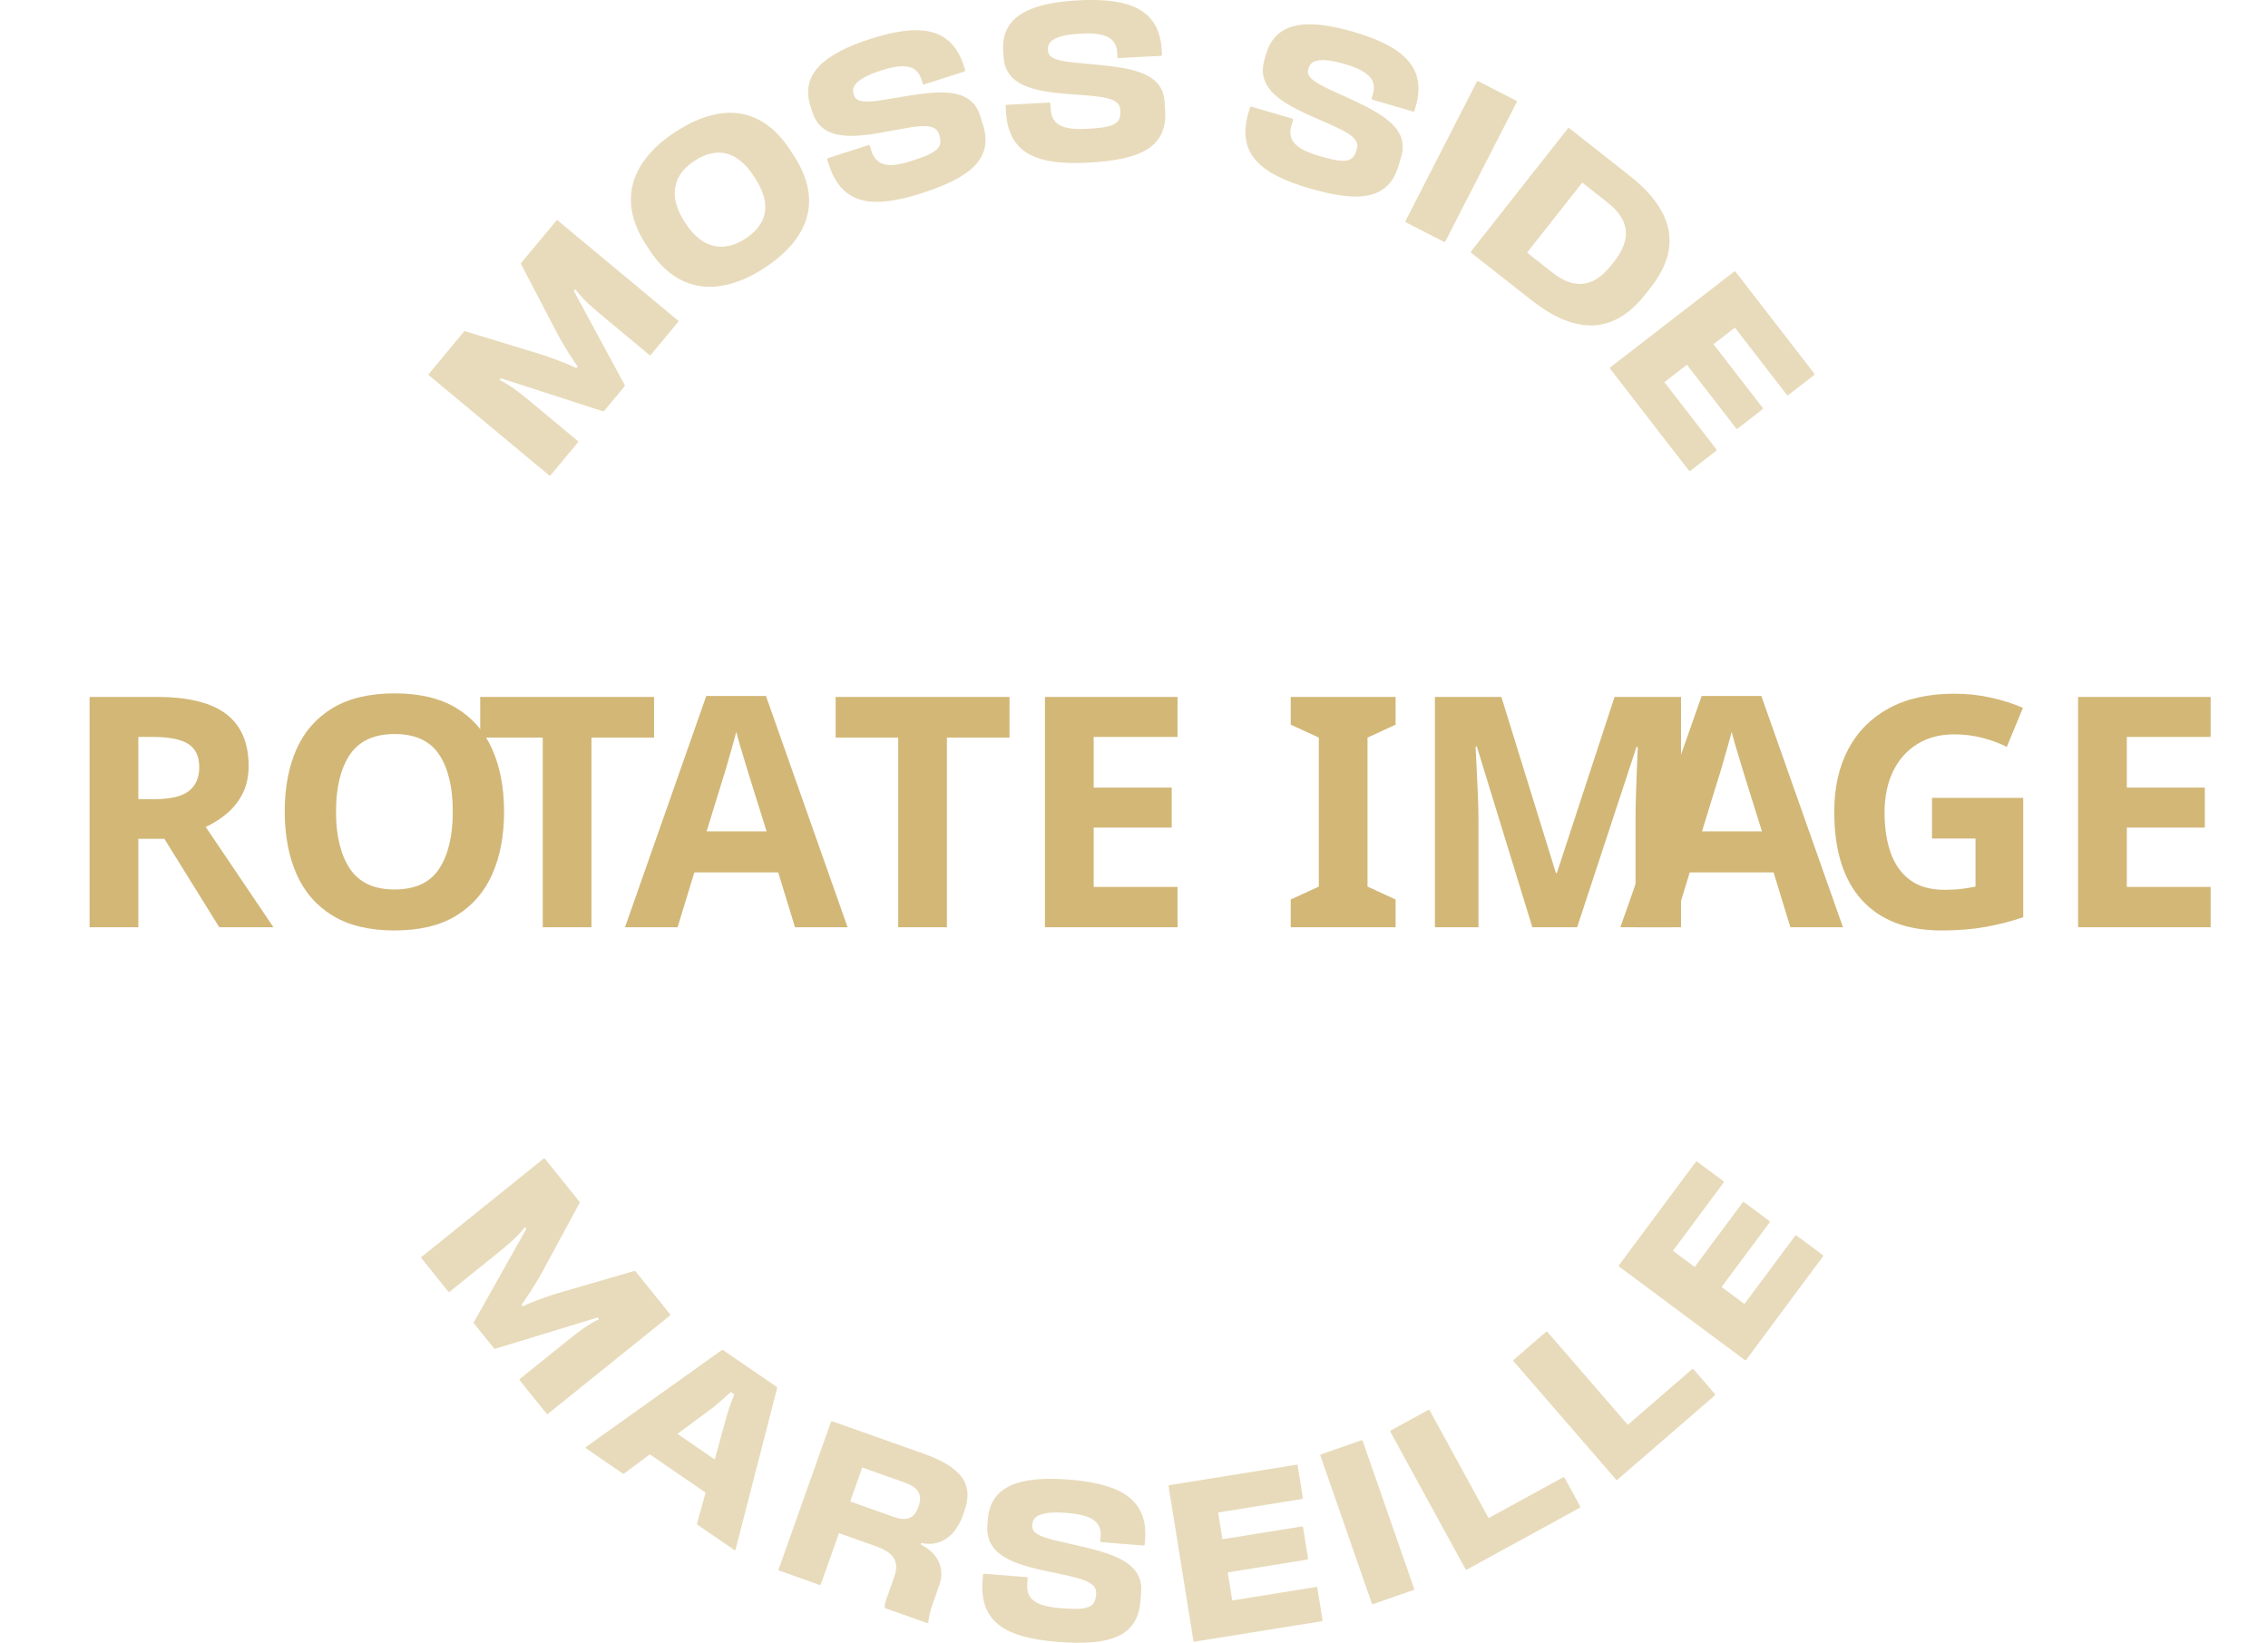
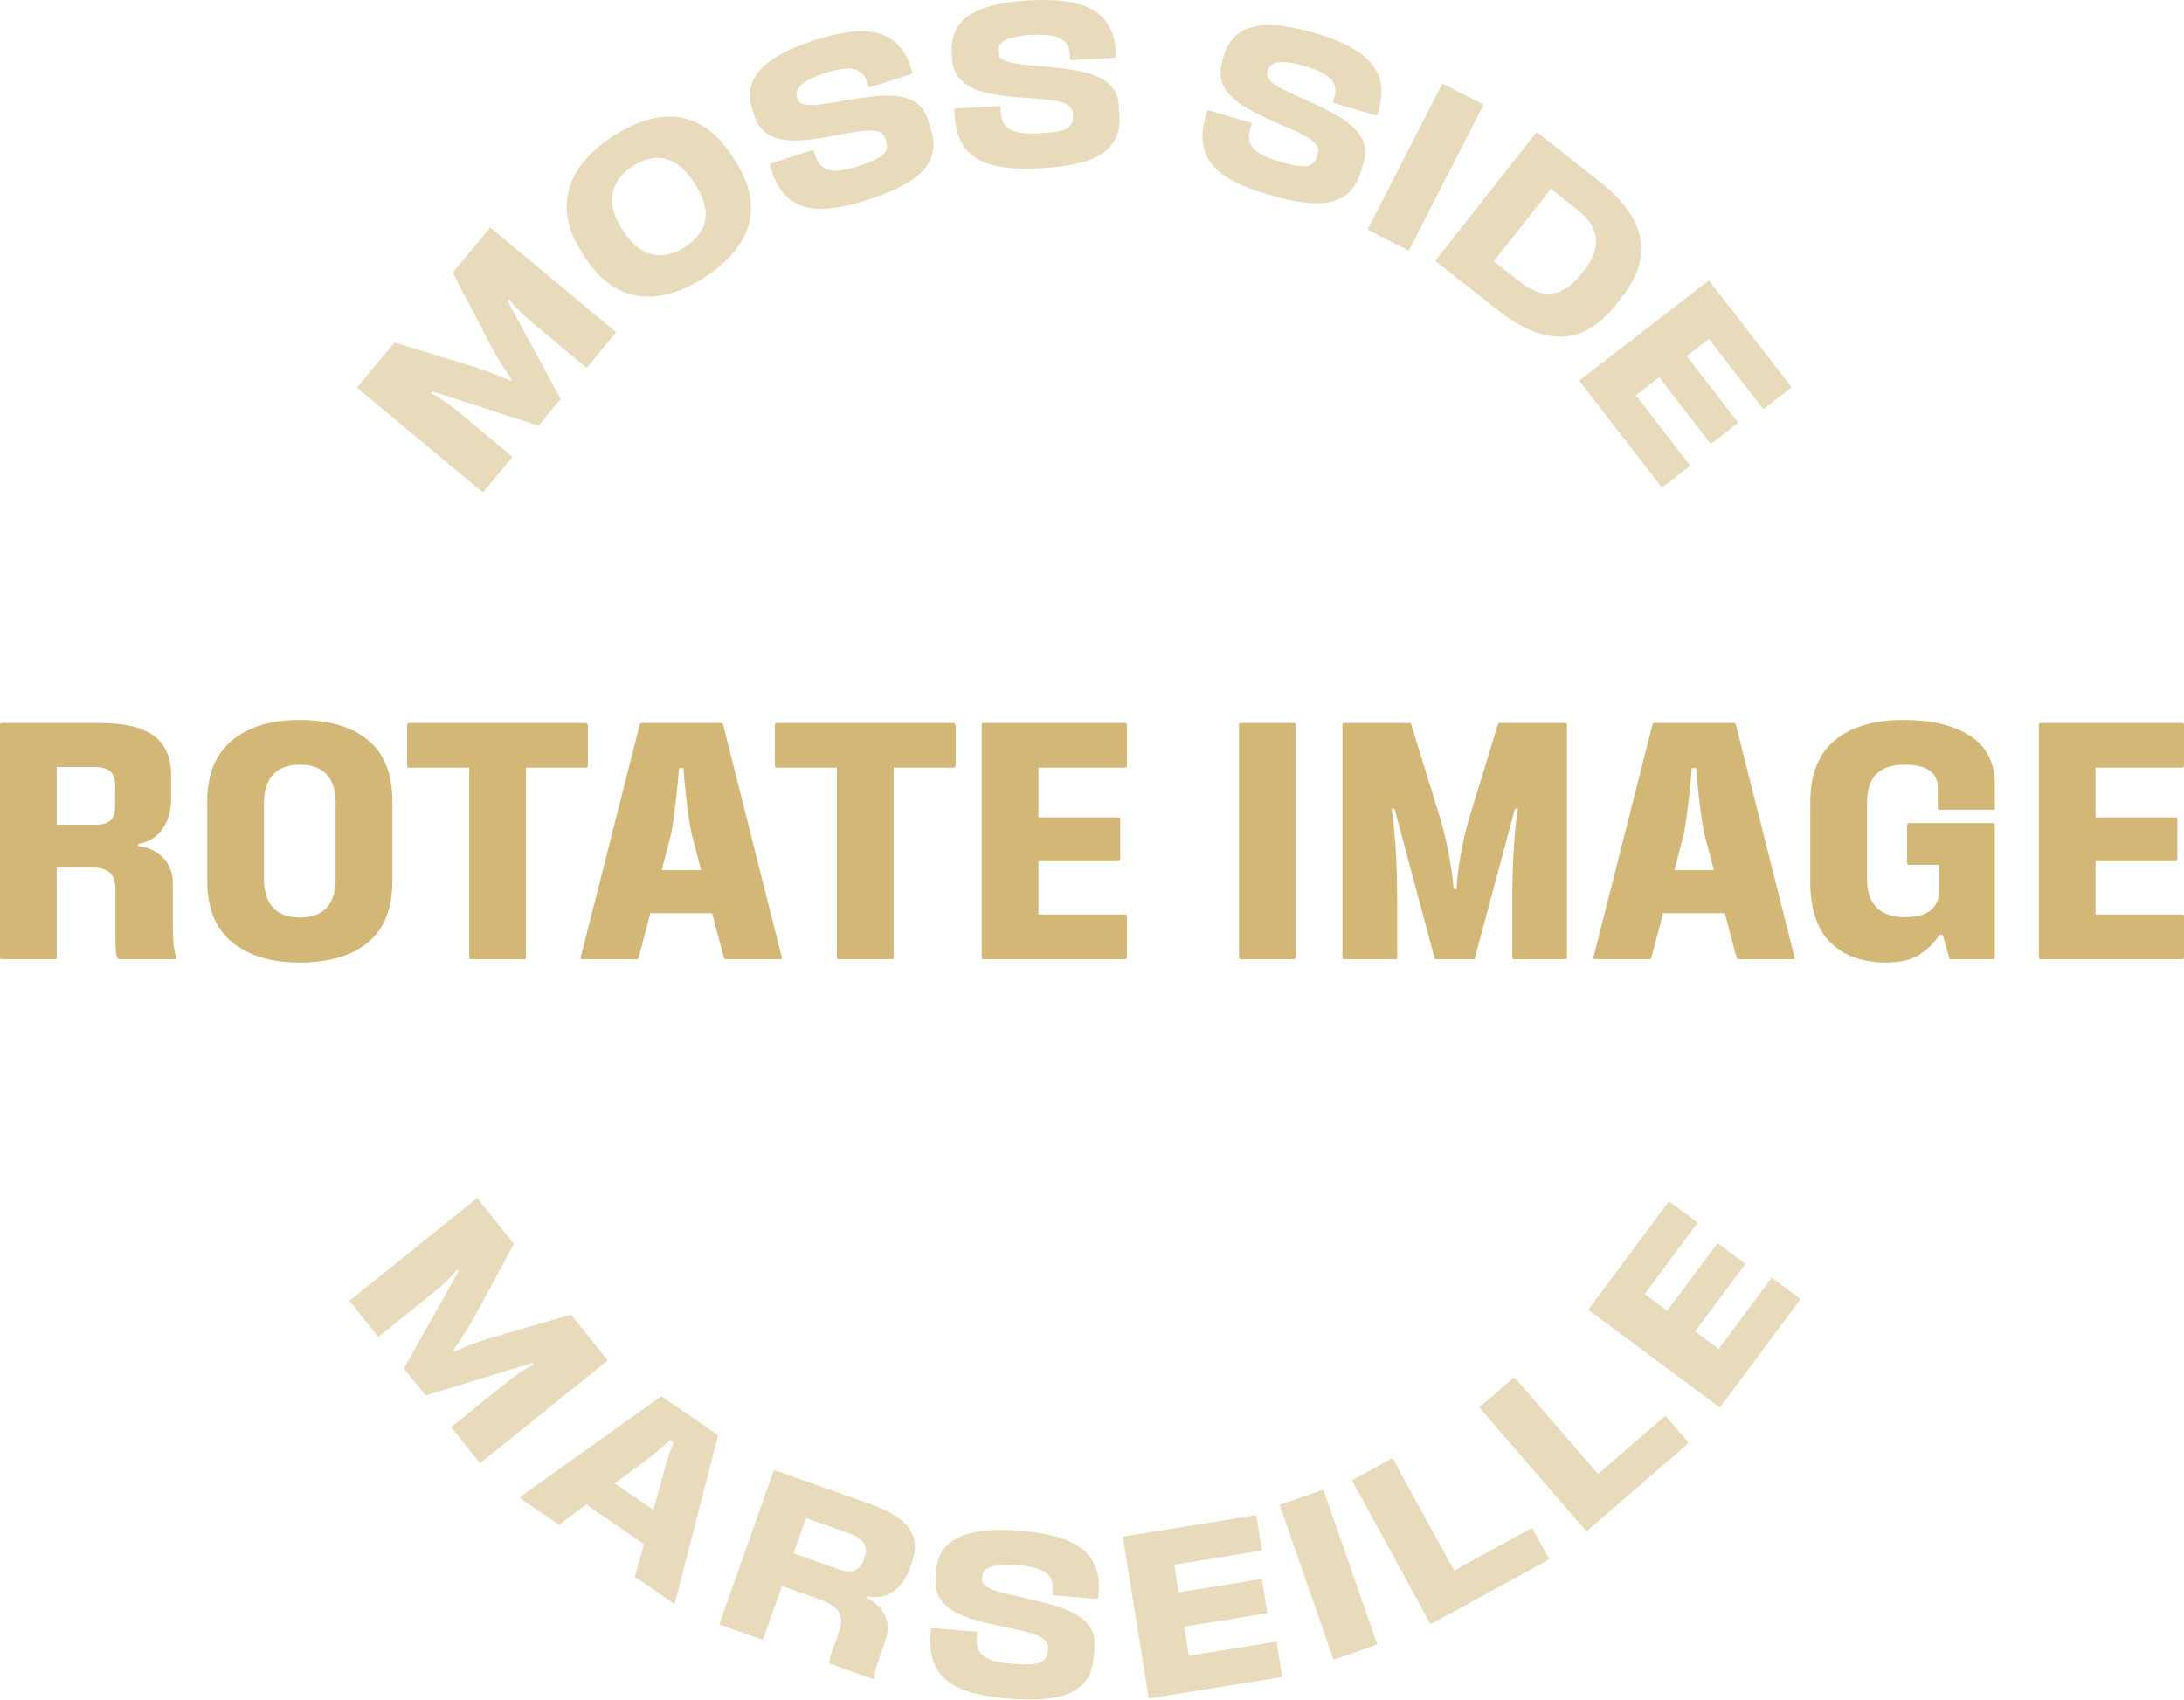
- <svg xmlns="http://www.w3.org/2000/svg" id="Layer_1" viewBox="0 0 877 635.21">
-   <defs>
-     <style>
- 			.cls-1{opacity:.5;}.cls-2,.cls-3{fill:#d2b777;}.cls-4{letter-spacing:-.02em;}.cls-5{letter-spacing:0em;}.cls-6{letter-spacing:-.02em;}.cls-7{letter-spacing:-.04em;}.cls-3{font-family:Fixture-Bold, Fixture;font-size:124.72px;font-weight:700;}
- 		</style>
-   </defs>
-   <g class="cls-1">
-     <path class="cls-2" d="M212.33,183.8l-46.43-38.64c-.2-.17-.22-.41-.06-.61l13.62-16.37c.06-.07,.23-.14,.42-.1l27.56,8.41c6.51,1.92,14.43,5.25,15.41,5.84l.56-.67c-.81-.79-5.59-8.03-8.6-14.02l-13.34-25.51c-.08-.18-.03-.37,.02-.43l13.62-16.36c.17-.2,.41-.22,.61-.06l46.43,38.64c.2,.17,.22,.41,.05,.61l-10.51,12.64c-.17,.2-.41,.22-.61,.06l-17.43-14.5c-5.26-4.37-8.26-6.99-11.2-10.9l-.55,.67,19.68,36.42c.08,.18,.03,.37-.03,.43l-7.91,9.51c-.11,.13-.29,.21-.48,.17l-39.39-12.74-.55,.67c4.37,2.18,7.49,4.66,12.75,9.03l17.43,14.5c.2,.17,.22,.41,.05,.61l-10.52,12.64c-.17,.2-.41,.22-.61,.06" />
-     <path class="cls-2" d="M292.01,68.94l-.47-.73c-6.33-9.73-14.16-11.76-23.02-6-8.28,5.39-10.17,13.75-3.84,23.48l.47,.73c6.33,9.73,14.69,11.31,22.97,5.93,8.86-5.76,10.22-13.67,3.89-23.4m-40.96,27.58l-1.32-2.03c-11.62-17.86-4.65-33.04,11.47-43.52,16.7-10.86,32.82-10.71,44.43,7.15l1.32,2.03c11.62,17.86,5.23,32.66-11.47,43.52-16.12,10.49-32.82,10.71-44.44-7.15" />
-     <path class="cls-2" d="M320.46,63.59l-.61-1.9c-.08-.25,.03-.47,.28-.54l15.66-5.03c.25-.08,.47,.03,.55,.28l.58,1.81c1.67,5.19,5.34,7.29,15.4,4.06,9.4-3.02,12.51-4.93,10.95-9.79l-.26-.82c-1.4-4.37-8.57-2.89-17.16-1.31-13.64,2.56-27.77,5.28-31.72-7l-.74-2.31c-3.92-12.2,4.99-20.16,23.29-26.04,18.96-6.09,31.22-4.48,36.01,10.44l.53,1.65c.08,.25-.03,.47-.28,.54l-15.58,5.01c-.24,.08-.46-.03-.54-.28l-.5-1.57c-1.56-4.86-5.38-6.82-15.52-3.57-8.82,2.83-11.76,5.87-10.75,9l.24,.74c1.17,3.63,7.92,2.28,17.06,.71,13.38-2.21,27.79-4.93,31.58,6.86l1.14,3.55c4.35,13.52-5.34,20.73-23.73,26.64-18.96,6.09-30.8,4.62-35.86-11.13" />
-     <path class="cls-2" d="M388.97,42.98l-.1-1.99c-.01-.26,.15-.44,.41-.46l16.43-.87c.26-.01,.44,.15,.46,.41l.1,1.9c.29,5.45,3.31,8.41,13.85,7.85,9.86-.52,13.36-1.57,13.09-6.67l-.05-.86c-.24-4.58-7.55-4.98-16.25-5.65-13.84-1.01-28.2-1.98-28.88-14.87l-.13-2.42c-.67-12.8,9.97-18.22,29.16-19.23,19.89-1.05,31.32,3.64,32.15,19.29l.09,1.73c.01,.26-.15,.44-.41,.46l-16.34,.86c-.26,.01-.45-.15-.46-.41l-.08-1.64c-.27-5.1-3.46-7.97-14.09-7.41-9.26,.49-12.87,2.67-12.7,5.96l.04,.78c.2,3.81,7.07,4.22,16.31,5.04,13.51,1.28,28.13,2.33,28.79,14.7l.2,3.72c.74,14.18-10.46,18.67-29.75,19.69-19.89,1.05-30.96-3.4-31.83-19.92" />
-     <path class="cls-2" d="M482.8,43.45l.56-1.91c.07-.25,.29-.37,.54-.29l15.79,4.62c.25,.07,.36,.29,.29,.54l-.53,1.83c-1.54,5.24,.33,9.03,10.47,12,9.47,2.77,13.12,2.94,14.56-1.97l.24-.83c1.29-4.4-5.48-7.19-13.47-10.7-12.73-5.53-25.95-11.2-22.33-23.58l.68-2.33c3.6-12.3,15.43-13.89,33.88-8.49,19.12,5.59,28.35,13.8,23.95,28.84l-.49,1.66c-.07,.25-.29,.37-.54,.29l-15.71-4.59c-.25-.07-.37-.29-.29-.54l.46-1.58c1.43-4.9-.63-8.66-10.84-11.65-8.9-2.6-13.03-1.74-13.95,1.42l-.22,.75c-1.07,3.66,5.28,6.32,13.72,10.15,12.32,5.68,25.77,11.51,22.3,23.39l-1.05,3.57c-3.99,13.63-16.05,14.16-34.58,8.74-19.12-5.59-28.1-13.45-23.45-29.32" />
-     <path class="cls-2" d="M543.5,85.42l27.57-53.81c.12-.23,.35-.31,.58-.19l14.65,7.51c.23,.12,.31,.35,.19,.58l-27.58,53.81c-.12,.23-.35,.31-.58,.19l-14.65-7.51c-.23-.12-.3-.35-.19-.58" />
-     <path class="cls-2" d="M624.21,101.07c6.91-8.78,5.72-16.22-2.52-22.7l-9.86-7.77-21.33,27.08,9.87,7.77c8.23,6.48,15.75,5.9,22.66-2.88l1.18-1.5Zm14.09,10.1l-2.14,2.72c-13.18,16.74-28.44,14.42-44.09,2.1l-23.14-18.22c-.2-.16-.23-.4-.07-.61l37.4-47.49c.16-.2,.4-.23,.61-.07l23.13,18.22c15.65,12.32,21.48,26.61,8.3,43.35" />
-     <path class="cls-2" d="M670.87,126.68l-8.29,6.41,19.02,24.59c.15,.2,.13,.45-.08,.61l-9.59,7.42c-.21,.16-.45,.13-.61-.08l-19.02-24.59-8.7,6.73,20.08,25.96c.16,.2,.13,.45-.08,.61l-9.94,7.68c-.21,.16-.45,.13-.61-.08l-30.41-39.32c-.16-.21-.13-.45,.08-.61l47.82-36.98c.2-.16,.45-.13,.6,.08l30.41,39.32c.16,.21,.13,.45-.08,.61l-9.86,7.63c-.21,.16-.47,.25-.68-.02l-20.08-25.96Z" />
-     <path class="cls-2" d="M163.06,485.95l47.08-37.9c.2-.17,.45-.14,.61,.06l13.36,16.59c.05,.07,.09,.25,.01,.43l-13.7,25.37c-3.17,6-8,13.11-8.77,13.96l.54,.67c.94-.64,8.98-3.89,15.45-5.66l27.66-8.04c.19-.04,.36,.04,.42,.11l13.36,16.59c.16,.2,.14,.45-.07,.61l-47.08,37.9c-.2,.17-.45,.14-.61-.06l-10.32-12.81c-.16-.2-.14-.45,.06-.61l17.67-14.23c5.33-4.29,8.49-6.72,12.9-8.83l-.54-.67-39.61,12.1c-.19,.04-.37-.04-.42-.11l-7.76-9.64c-.11-.14-.15-.33-.07-.5l20.28-36.12-.54-.67c-3.01,3.86-6.05,6.43-11.38,10.72l-17.67,14.23c-.2,.16-.44,.14-.61-.06l-10.32-12.82c-.16-.2-.14-.45,.07-.61" />
-     <path class="cls-2" d="M276.38,564.33l4.49-16.34c1.01-3.62,2.42-7.36,3.09-8.8l-1.36-.93c-1.17,1.09-4.15,3.76-7.02,6.1l-13.63,10.08,14.42,9.88Zm7.52,34.97l-14.14-9.69c-.21-.14-.26-.38-.18-.65l3.27-11.82-21.57-14.78-9.84,7.32c-.22,.16-.46,.21-.6,.11l-14.14-9.69c-.21-.15-.33-.44-.11-.6l52.38-37.36c.22-.16,.46-.21,.6-.11l20.71,14.19c.22,.15,.26,.39,.19,.65l-16.03,62.28c-.08,.26-.32,.3-.53,.16" />
-     <path class="cls-2" d="M355.23,582.34c1.65-4.65-.44-7.32-5.41-9.08l-16.4-5.82-4.66,13.14,16.81,5.96c4.57,1.62,7.84,.94,9.46-3.63l.21-.57Zm3.16,45.21l-15.91-5.64c-.17-.06-.38-.22-.38-.5-.11-1.23,.78-3.49,1.1-4.38l2.57-7.26c2.29-6.44-.72-9.62-7.16-11.91l-14.19-5.04-7.01,19.74c-.08,.25-.31,.35-.55,.26l-15.5-5.5c-.25-.08-.35-.31-.26-.55l20.2-56.94c.08-.25,.31-.35,.55-.26l35,12.41c14.52,5.15,19.91,11.47,16.06,22.32l-.58,1.63c-3.21,9.06-9.76,12.24-16.08,10.65l-.23,.65c6.05,2.88,9.69,8.67,7.17,15.77l-2.34,6.61c-.96,2.69-1.63,5.12-1.84,7.52-.03,.35-.28,.54-.61,.43" />
-     <path class="cls-2" d="M379.96,610.91l.16-1.98c.02-.26,.21-.42,.46-.4l16.4,1.3c.26,.02,.42,.21,.4,.47l-.15,1.9c-.43,5.44,2.17,8.77,12.71,9.61,9.84,.78,13.45,.2,13.85-4.9l.07-.86c.36-4.57-6.83-5.93-15.37-7.74-13.59-2.82-27.7-5.68-26.68-18.55l.19-2.42c1.02-12.78,12.28-16.75,31.45-15.22,19.86,1.58,30.58,7.73,29.33,23.36l-.14,1.73c-.02,.26-.21,.42-.46,.4l-16.32-1.3c-.26-.02-.42-.21-.4-.47l.13-1.64c.41-5.09-2.38-8.35-13-9.2-9.24-.74-13.11,.96-13.37,4.24l-.06,.78c-.3,3.8,6.46,5.12,15.5,7.14,13.23,3.05,27.59,6.02,26.61,18.37l-.3,3.71c-1.13,14.16-12.83,17.14-32.09,15.61-19.86-1.58-30.25-7.45-28.94-23.94" />
-     <path class="cls-2" d="M471.03,584.83l1.66,10.34,30.69-4.93c.26-.04,.46,.1,.5,.36l1.92,11.97c.04,.25-.1,.45-.36,.49l-30.69,4.93,1.75,10.86,32.4-5.21c.25-.04,.45,.1,.5,.36l1.99,12.39c.04,.26-.1,.46-.36,.5l-49.06,7.88c-.26,.04-.46-.1-.5-.36l-9.59-59.66c-.04-.26,.1-.46,.36-.5l49.06-7.88c.26-.04,.46,.1,.5,.36l1.98,12.31c.04,.26,0,.53-.35,.58l-32.4,5.21Z" />
-     <path class="cls-2" d="M530.45,619.97l-19.87-57.08c-.09-.25,.02-.46,.27-.55l15.54-5.41c.24-.08,.46,.02,.55,.27l19.88,57.08c.08,.24-.02,.47-.27,.55l-15.54,5.41c-.25,.08-.47-.02-.55-.27" />
-     <path class="cls-2" d="M605.17,571.73l5.69,10.41c.21,.38,.22,.77,0,.89l-43.61,23.85c-.23,.13-.46,.06-.59-.17l-29-53.03c-.12-.22-.06-.46,.17-.59l14.43-7.89c.23-.12,.46-.06,.59,.17l22.77,41.63,28.79-15.75c.23-.13,.54,.1,.75,.47" />
-     <path class="cls-2" d="M655.11,529.75l7.77,8.97c.28,.33,.38,.7,.18,.87l-37.58,32.53c-.19,.17-.44,.15-.61-.04l-39.57-45.69c-.17-.2-.15-.44,.04-.61l12.44-10.77c.2-.17,.44-.15,.61,.05l31.06,35.87,24.81-21.48c.2-.17,.55-.02,.83,.3" />
-     <path class="cls-2" d="M646.9,483.66l8.4,6.25,18.55-24.95c.15-.21,.4-.25,.6-.09l9.73,7.23c.21,.16,.24,.4,.09,.6l-18.55,24.95,8.83,6.56,19.58-26.34c.15-.21,.39-.24,.61-.09l10.07,7.49c.21,.16,.25,.4,.09,.6l-29.65,39.89c-.15,.21-.4,.25-.6,.09l-48.51-36.06c-.21-.16-.25-.4-.09-.6l29.65-39.89c.15-.21,.4-.24,.6-.09l10.01,7.44c.21,.16,.36,.38,.16,.66l-19.57,26.34Z" />
+ <svg xmlns="http://www.w3.org/2000/svg" id="Layer_1" data-name="Layer 1" viewBox="0 0 816.313 635.208">
+   <g opacity=".5">
+     <path d="m180.179,183.8l-46.435-38.641c-.198-.167-.22-.41-.055-.609l13.619-16.366c.055-.066.231-.144.422-.099l27.561,8.414c6.508,1.923,14.431,5.253,15.405,5.84l.556-.666c-.81-.786-5.59-8.029-8.597-14.022l-13.338-25.511c-.077-.178-.033-.366.02-.431l13.618-16.363c.168-.201.41-.222.614-.057l46.431,38.64c.198.167.222.41.054.609l-10.515,12.639c-.17.201-.411.222-.613.058l-17.426-14.504c-5.257-4.374-8.261-6.987-11.201-10.898l-.553.666,19.684,36.421c.077.178.03.366-.026.432l-7.914,9.512c-.11.134-.288.212-.478.167l-39.387-12.738-.552.666c4.374,2.18,7.49,4.659,12.746,9.033l17.433,14.504c.198.167.219.41.054.609l-10.518,12.639c-.167.201-.41.222-.61.057" fill="#d2b777" />
+     <path d="m259.857,68.936l-.474-.725c-6.33-9.728-14.159-11.764-23.016-6.002-8.279,5.386-10.172,13.749-3.844,23.477l.47.725c6.327,9.728,14.695,11.311,22.972,5.928,8.857-5.763,10.22-13.675,3.891-23.403m-40.956,27.576l-1.323-2.034c-11.622-17.858-4.65-33.036,11.466-43.522,16.695-10.864,32.815-10.707,44.434,7.154l1.324,2.032c11.618,17.86,5.23,32.66-11.466,43.523-16.118,10.485-32.815,10.707-44.435-7.153" fill="#d2b777" />
+     <path d="m288.309,63.592l-.609-1.896c-.081-.248.03-.466.279-.544l15.663-5.033c.246-.081.466.031.547.279l.579,1.814c1.669,5.194,5.343,7.289,15.401,4.057,9.399-3.02,12.515-4.929,10.949-9.794l-.261-.824c-1.404-4.37-8.57-2.888-17.156-1.311-13.639,2.564-27.773,5.285-31.717-6.999l-.745-2.308c-3.92-12.202,4.986-20.156,23.286-26.035,18.962-6.094,31.216-4.482,36.009,10.441l.53,1.649c.079.247-.035.465-.281.543l-15.583,5.008c-.245.078-.464-.032-.542-.279l-.502-1.567c-1.564-4.864-5.378-6.823-15.517-3.566-8.823,2.835-11.757,5.871-10.751,9.003l.237.742c1.167,3.627,7.918,2.277,17.055.706,13.384-2.209,27.794-4.929,31.582,6.86l1.137,3.545c4.347,13.521-5.345,20.727-23.732,26.635-18.961,6.092-30.802,4.621-35.86-11.126" fill="#d2b777" />
+     <path d="m356.817,42.983l-.105-1.987c-.013-.26.147-.442.41-.457l16.43-.866c.257-.012.439.153.456.41l.097,1.903c.287,5.447,3.307,8.411,13.855,7.855,9.859-.52,13.36-1.573,13.089-6.674l-.046-.864c-.241-4.583-7.547-4.978-16.251-5.646-13.843-1.007-28.201-1.983-28.88-14.867l-.129-2.42c-.672-12.8,9.965-18.216,29.164-19.229,19.888-1.048,31.32,3.641,32.148,19.292l.089,1.729c.013.258-.147.442-.408.455l-16.34.862c-.264.012-.446-.15-.458-.41l-.083-1.642c-.27-5.103-3.459-7.97-14.091-7.41-9.256.488-12.871,2.672-12.696,5.959l.041.778c.202,3.805,7.073,4.224,16.306,5.038,13.509,1.281,28.134,2.331,28.785,14.698l.198,3.719c.743,14.18-10.464,18.674-29.746,19.691-19.89,1.047-30.962-3.399-31.833-19.915" fill="#d2b777" />
+     <path d="m450.651,43.448l.557-1.913c.073-.249.288-.366.536-.294l15.792,4.619c.248.074.363.288.29.537l-.532,1.829c-1.536,5.236.333,9.031,10.472,11.996,9.474,2.771,13.124,2.936,14.56-1.966l.242-.833c1.289-4.403-5.476-7.194-13.466-10.705-12.73-5.527-25.954-11.202-22.331-23.583l.681-2.327c3.596-12.298,15.426-13.891,33.876-8.494,19.115,5.592,28.354,13.798,23.953,28.84l-.487,1.662c-.071.25-.287.366-.538.294l-15.706-4.595c-.249-.072-.367-.288-.29-.537l.461-1.58c1.432-4.902-.626-8.661-10.844-11.652-8.897-2.602-13.028-1.735-13.952,1.423l-.216.748c-1.068,3.657,5.278,6.325,13.721,10.149,12.324,5.678,25.771,11.508,22.298,23.393l-1.045,3.573c-3.987,13.628-16.052,14.159-34.583,8.739-19.116-5.591-28.096-13.451-23.448-29.322" fill="#d2b777" />
+     <path d="m511.345,85.424l27.575-53.812c.119-.23.351-.306.583-.188l14.645,7.507c.232.119.309.351.191.584l-27.576,53.809c-.117.231-.355.307-.582.188l-14.65-7.506c-.229-.119-.305-.351-.187-.582" fill="#d2b777" />
+     <path d="m592.055,101.07c6.914-8.778,5.721-16.223-2.516-22.704l-9.863-7.769-21.326,27.081,9.867,7.766c8.233,6.484,15.749,5.898,22.662-2.879l1.176-1.496Zm14.091,10.102l-2.144,2.721c-13.178,16.738-28.44,14.423-44.088,2.101l-23.135-18.215c-.203-.161-.231-.404-.072-.609l37.396-47.494c.16-.203.402-.232.608-.071l23.132,18.215c15.651,12.323,21.482,26.614,8.303,43.352" fill="#d2b777" />
+     <path d="m638.717,126.682l-8.287,6.412,19.023,24.593c.155.205.127.448-.082.607l-9.588,7.418c-.207.158-.447.127-.609-.079l-19.021-24.593-8.696,6.729,20.078,25.963c.156.205.127.448-.077.607l-9.936,7.682c-.206.161-.448.129-.608-.076l-30.41-39.321c-.158-.207-.127-.451.079-.609l47.818-36.978c.202-.161.448-.129.603.075l30.412,39.323c.16.205.127.449-.076.607l-9.863,7.629c-.206.159-.466.25-.676-.025l-20.083-25.963Z" fill="#d2b777" />
+     <path d="m130.907,485.949l47.076-37.902c.204-.165.446-.14.61.063l13.36,16.594c.05.068.093.254.012.432l-13.702,25.371c-3.171,6-8.004,13.115-8.774,13.956l.54.672c.935-.638,8.985-3.894,15.453-5.657l27.658-8.037c.191-.042.364.038.419.106l13.36,16.59c.16.203.136.449-.068.609l-47.077,37.902c-.203.165-.445.14-.609-.063l-10.317-12.814c-.163-.203-.14-.449.064-.609l17.672-14.226c5.327-4.291,8.487-6.722,12.899-8.832l-.542-.673-39.61,12.105c-.19.037-.368-.043-.423-.11l-7.762-9.644c-.11-.135-.152-.325-.071-.499l20.28-36.119-.542-.672c-3.006,3.864-6.054,6.427-11.381,10.718l-17.672,14.227c-.199.165-.442.139-.607-.064l-10.316-12.815c-.161-.203-.137-.448.067-.609" fill="#d2b777" />
+     <path d="m244.225,564.329l4.487-16.34c1.007-3.615,2.422-7.365,3.091-8.799l-1.357-.93c-1.167,1.091-4.155,3.763-7.019,6.105l-13.626,10.08,14.424,9.884Zm7.522,34.968l-14.142-9.694c-.211-.144-.258-.385-.182-.651l3.274-11.821-21.567-14.78-9.843,7.318c-.219.165-.46.207-.599.11l-14.142-9.69c-.21-.148-.329-.439-.11-.605l52.376-37.361c.22-.165.46-.211.603-.11l20.708,14.193c.215.148.257.389.186.651l-16.03,62.281c-.077.262-.318.304-.529.161" fill="#d2b777" />
+     <path d="m323.081,582.335c1.647-4.651-.435-7.318-5.413-9.082l-16.399-5.817-4.66,13.136,16.806,5.962c4.57,1.619,7.844.943,9.461-3.628l.205-.571Zm3.161,45.208l-15.909-5.644c-.165-.055-.382-.224-.376-.499-.11-1.234.782-3.488,1.099-4.384l2.575-7.264c2.289-6.443-.719-9.622-7.165-11.909l-14.193-5.036-7.007,19.744c-.083.245-.309.351-.55.262l-15.502-5.496c-.247-.085-.352-.309-.264-.554l20.197-56.945c.084-.245.308-.351.553-.262l34.998,12.413c14.525,5.15,19.905,11.466,16.059,22.319l-.579,1.632c-3.215,9.056-9.764,12.244-16.084,10.646l-.232.651c6.049,2.879,9.689,8.671,7.175,15.769l-2.344,6.608c-.955,2.693-1.631,5.116-1.841,7.522-.035.355-.285.541-.61.427" fill="#d2b777" />
+     <path d="m347.813,610.907l.161-1.983c.019-.262.205-.418.464-.397l16.405,1.302c.257.021.417.207.397.47l-.152,1.898c-.43,5.442,2.169,8.773,12.706,9.615,9.842.782,13.452.199,13.855-4.897l.071-.862c.363-4.575-6.829-5.931-15.372-7.737-13.594-2.82-27.701-5.682-26.678-18.547l.193-2.418c1.016-12.776,12.282-16.746,31.448-15.22,19.859,1.581,30.579,7.733,29.333,23.359l-.136,1.729c-.022.258-.207.419-.465.397l-16.32-1.298c-.258-.021-.418-.207-.396-.47l.13-1.64c.407-5.09-2.376-8.355-12.995-9.2-9.239-.735-13.11.955-13.369,4.236l-.064.778c-.305,3.797,6.455,5.12,15.502,7.141,13.227,3.052,27.589,6.02,26.607,18.366l-.296,3.712c-1.129,14.159-12.83,17.14-32.086,15.605-19.857-1.577-30.254-7.446-28.942-23.938" fill="#d2b777" />
+     <path d="m438.875,584.834l1.661,10.342,30.691-4.934c.259-.038.457.102.496.359l1.922,11.969c.044.254-.102.452-.358.494l-30.687,4.934,1.746,10.857,32.398-5.209c.254-.042.452.102.496.359l1.99,12.392c.043.258-.101.456-.359.498l-49.065,7.885c-.258.043-.456-.102-.497-.359l-9.591-59.663c-.041-.258.102-.456.36-.498l49.064-7.885c.259-.043.458.102.501.359l1.978,12.307c.037.258-.005.529-.348.584l-32.398,5.209Z" fill="#d2b777" />
+     <path d="m498.293,619.967l-19.871-57.084c-.089-.245.022-.465.266-.55l15.538-5.412c.245-.085.465.022.55.267l19.875,57.084c.083.245-.02.469-.268.553l-15.536,5.407c-.246.085-.469-.021-.555-.266" fill="#d2b777" />
+     <path d="m573.02,571.732l5.691,10.409c.212.38.224.765-.004.892l-43.606,23.849c-.228.127-.46.059-.587-.169l-29.003-53.03c-.123-.224-.055-.461.174-.588l14.434-7.894c.228-.123.46-.055.587.174l22.772,41.631,28.792-15.748c.228-.127.544.097.752.473" fill="#d2b777" />
+     <path d="m622.959,529.749l7.767,8.972c.283.325.382.702.183.871l-37.578,32.533c-.193.174-.441.153-.608-.042l-39.565-45.694c-.169-.199-.153-.44.043-.613l12.437-10.768c.2-.169.445-.152.613.047l31.059,35.873,24.814-21.482c.198-.169.552-.021.835.304" fill="#d2b777" />
+     <path d="m614.747,483.661l8.403,6.253,18.549-24.948c.155-.212.397-.245.603-.093l9.734,7.234c.207.157.24.397.089.605l-18.549,24.948,8.829,6.562,19.578-26.339c.154-.207.394-.241.606-.089l10.073,7.492c.212.156.246.397.089.605l-29.649,39.889c-.155.212-.397.246-.605.093l-48.509-36.059c-.209-.157-.246-.397-.089-.605l29.653-39.894c.151-.207.398-.241.605-.089l10.006,7.441c.208.157.364.381.158.655l-19.575,26.34Z" fill="#d2b777" />
  </g>
-   <text class="cls-3" transform="translate(23.42 358.53)">
-     <tspan class="cls-5" x="0" y="0">
- 			R
- 		</tspan>
-     <tspan class="cls-6" x="79.45" y="0">
- 			O
- 		</tspan>
-     <tspan class="cls-7" x="159.77" y="0">
- 			TA
- 		</tspan>
-     <tspan x="297.22" y="0">
- 			TE IM
- 		</tspan>
-     <tspan class="cls-4" x="603.16" y="0">
- 			A
- 		</tspan>
-     <tspan x="678.62" y="0">
- 			GE
- 		</tspan>
-   </text>
+   <g>
+     <path d="m65.356,358.529h-20.705c-.333,0-.583-.125-.748-.374-.499-.998-.749-2.91-.749-5.737v-19.832c0-3.075-.729-5.238-2.183-6.485-1.456-1.248-3.804-1.871-7.047-1.871h-12.722v33.676c0,.417-.209.624-.624.624H.624c-.417,0-.624-.207-.624-.624v-87.058c0-.415.207-.624.624-.624h36.544c9.146,0,15.902,1.58,20.268,4.739,4.365,3.161,6.548,8.232,6.548,15.216v7.858c0,4.907-1.123,8.898-3.368,11.974-2.245,3.077-5.238,4.864-8.98,5.363v.873c3.824.417,6.941,1.871,9.354,4.366,2.411,2.494,3.617,5.737,3.617,9.729v16.214c0,2.579.082,4.677.25,6.299.166,1.621.499,3.264.998,4.926.166.499,0,.749-.499.749Zm-22.326-64.981c0-2.495-.624-4.26-1.871-5.301-1.247-1.039-3.202-1.559-5.862-1.559h-14.094v21.577h14.468c2.495,0,4.344-.518,5.55-1.559,1.205-1.039,1.809-2.807,1.809-5.301v-7.857Z" fill="#d2b777" />
+     <path d="m86.745,352.168c-6.195-5.071-9.291-12.763-9.291-23.074v-29.435c0-10.227,3.097-17.876,9.291-22.949,6.193-5.071,14.572-7.608,25.132-7.608,11.058,0,19.623,2.516,25.693,7.546,6.069,5.032,9.105,12.702,9.105,23.011v29.435c0,10.395-3.036,18.106-9.105,23.137-6.07,5.032-14.635,7.545-25.693,7.545-10.561,0-18.939-2.535-25.132-7.608Zm38.727-23.822v-27.938c0-9.729-4.49-14.593-13.47-14.593-4.324,0-7.629,1.228-9.916,3.679-2.288,2.454-3.43,6.092-3.43,10.914v27.938c0,4.823,1.142,8.461,3.43,10.913,2.286,2.454,5.591,3.68,9.916,3.68,8.98,0,13.47-4.864,13.47-14.593Z" fill="#d2b777" />
+     <path d="m219.763,271.347v14.592c0,.334-.084.583-.25.749-.167.167-.333.25-.499.25h-22.45v70.968c0,.417-.208.624-.624.624h-19.956c-.417,0-.624-.207-.624-.624v-70.968h-22.575c-.417,0-.624-.332-.624-.998v-14.592c0-.749.207-1.123.624-1.123h66.229c.332,0,.581.374.749,1.123Z" fill="#d2b777" />
+     <path d="m292.104,358.342c-.167.125-.333.187-.499.187h-20.455c-.25,0-.458-.207-.624-.624l-4.365-16.588h-23.074l-4.365,16.588c-.168.417-.375.624-.624.624h-20.455c-.167,0-.333-.062-.499-.187-.167-.125-.208-.269-.125-.437l22.076-87.058c.166-.415.374-.624.624-.624h29.809c.332,0,.581.208.749.624l21.952,87.058c.082.167.041.312-.125.437Zm-30.059-33.114l-3.617-13.845c-.666-3.325-1.291-7.524-1.871-12.597-.583-5.071-.957-8.98-1.123-11.724h-1.622c-.167,2.579-.541,6.423-1.122,11.537-.583,5.114-1.166,9.335-1.747,12.66l-3.617,13.969h14.717Z" fill="#d2b777" />
+     <path d="m357.21,271.347v14.592c0,.334-.084.583-.25.749-.167.167-.333.25-.499.25h-22.45v70.968c0,.417-.208.624-.624.624h-19.956c-.417,0-.624-.207-.624-.624v-70.968h-22.575c-.417,0-.624-.332-.624-.998v-14.592c0-.749.207-1.123.624-1.123h66.229c.332,0,.581.374.749,1.123Z" fill="#d2b777" />
+     <path d="m388.141,286.937v18.584h29.934c.414,0,.623.208.623.624v15.092c0,.417-.209.624-.623.624h-29.934v19.956h32.428c.415,0,.623.208.623.624v15.466c0,.417-.208.624-.623.624h-53.008c-.417,0-.624-.207-.624-.624v-87.058c0-.415.207-.624.624-.624h53.008c.415,0,.623.208.623.624v15.341c0,.499-.208.749-.623.749h-32.428Z" fill="#d2b777" />
+     <path d="m463.097,357.906v-87.058c0-.415.207-.624.624-.624h19.955c.416,0,.625.208.625.624v87.058c0,.417-.209.624-.625.624h-19.955c-.417,0-.624-.207-.624-.624Z" fill="#d2b777" />
+     <path d="m501.761,357.906v-87.058c0-.415.207-.624.624-.624h24.57c.331,0,.499.167.499.499l10.852,35.172c1.329,4.408,2.451,9.126,3.367,14.156.914,5.032,1.454,9.126,1.621,12.286h1.123c.082-3.076.561-7.15,1.434-12.223.874-5.071,1.975-9.854,3.306-14.343l10.727-35.048c.165-.331.374-.499.623-.499h24.571c.415,0,.623.208.623.624v87.058c0,.417-.208.624-.623.624h-19.208c-.417,0-.623-.207-.623-.624v-21.578c0-13.969.705-25.319,2.12-34.049h-1.123l-14.967,55.751c0,.334-.208.499-.623.499h-13.845c-.417,0-.624-.166-.624-.499l-14.967-55.751h-1.122c1.413,8.73,2.12,20.081,2.12,34.049v21.578c0,.417-.209.624-.624.624h-19.207c-.417,0-.624-.207-.624-.624Z" fill="#d2b777" />
+     <path d="m670.638,358.342c-.168.125-.334.187-.499.187h-20.455c-.249,0-.458-.207-.624-.624l-4.365-16.588h-23.074l-4.365,16.588c-.167.417-.374.624-.623.624h-20.455c-.168,0-.333-.062-.499-.187-.167-.125-.208-.269-.125-.437l22.077-87.058c.165-.415.374-.624.623-.624h29.81c.331,0,.58.208.748.624l21.951,87.058c.082.167.041.312-.124.437Zm-30.059-33.114l-3.617-13.845c-.667-3.325-1.29-7.524-1.871-12.597-.583-5.071-.957-8.98-1.122-11.724h-1.622c-.167,2.579-.542,6.423-1.122,11.537-.583,5.114-1.166,9.335-1.746,12.66l-3.617,13.969h14.718Z" fill="#d2b777" />
+     <path d="m724.268,302.029v-7.858c0-2.576-.998-4.615-2.993-6.111-1.996-1.497-5.114-2.245-9.354-2.245-4.739,0-8.274,1.166-10.602,3.492-2.329,2.329-3.492,5.946-3.492,10.851v28.188c0,9.646,4.78,14.468,14.343,14.468,4.157,0,7.297-.852,9.417-2.557,2.12-1.704,3.181-4.095,3.181-7.172v-9.853h-11.35c-.418,0-.624-.291-.624-.873v-13.72c0-.25.062-.478.187-.686.125-.207.27-.312.438-.312h31.555c.415,0,.624.292.624.873v49.391c0,.417-.209.624-.624.624h-15.84c-.417,0-.624-.207-.624-.624l-2.369-8.481h-1.247c-1.996,3.077-4.533,5.572-7.608,7.483-3.077,1.912-7.193,2.869-12.348,2.869-8.649,0-15.528-2.452-20.643-7.358-5.113-4.905-7.67-12.597-7.67-23.074v-29.435c0-10.477,3.075-18.229,9.229-23.261,6.152-5.03,14.634-7.546,25.443-7.546,10.809,0,19.228,2.017,25.257,6.049,6.028,4.034,9.043,10,9.043,17.898v8.98c0,.417-.209.624-.624.624h-20.08c-.418,0-.624-.207-.624-.624Z" fill="#d2b777" />
+     <path d="m783.261,286.937v18.584h29.935c.415,0,.623.208.623.624v15.092c0,.417-.208.624-.623.624h-29.935v19.956h32.429c.415,0,.623.208.623.624v15.466c0,.417-.208.624-.623.624h-53.008c-.417,0-.624-.207-.624-.624v-87.058c0-.415.207-.624.624-.624h53.008c.415,0,.623.208.623.624v15.341c0,.499-.208.749-.623.749h-32.429Z" fill="#d2b777" />
+   </g>
</svg>
